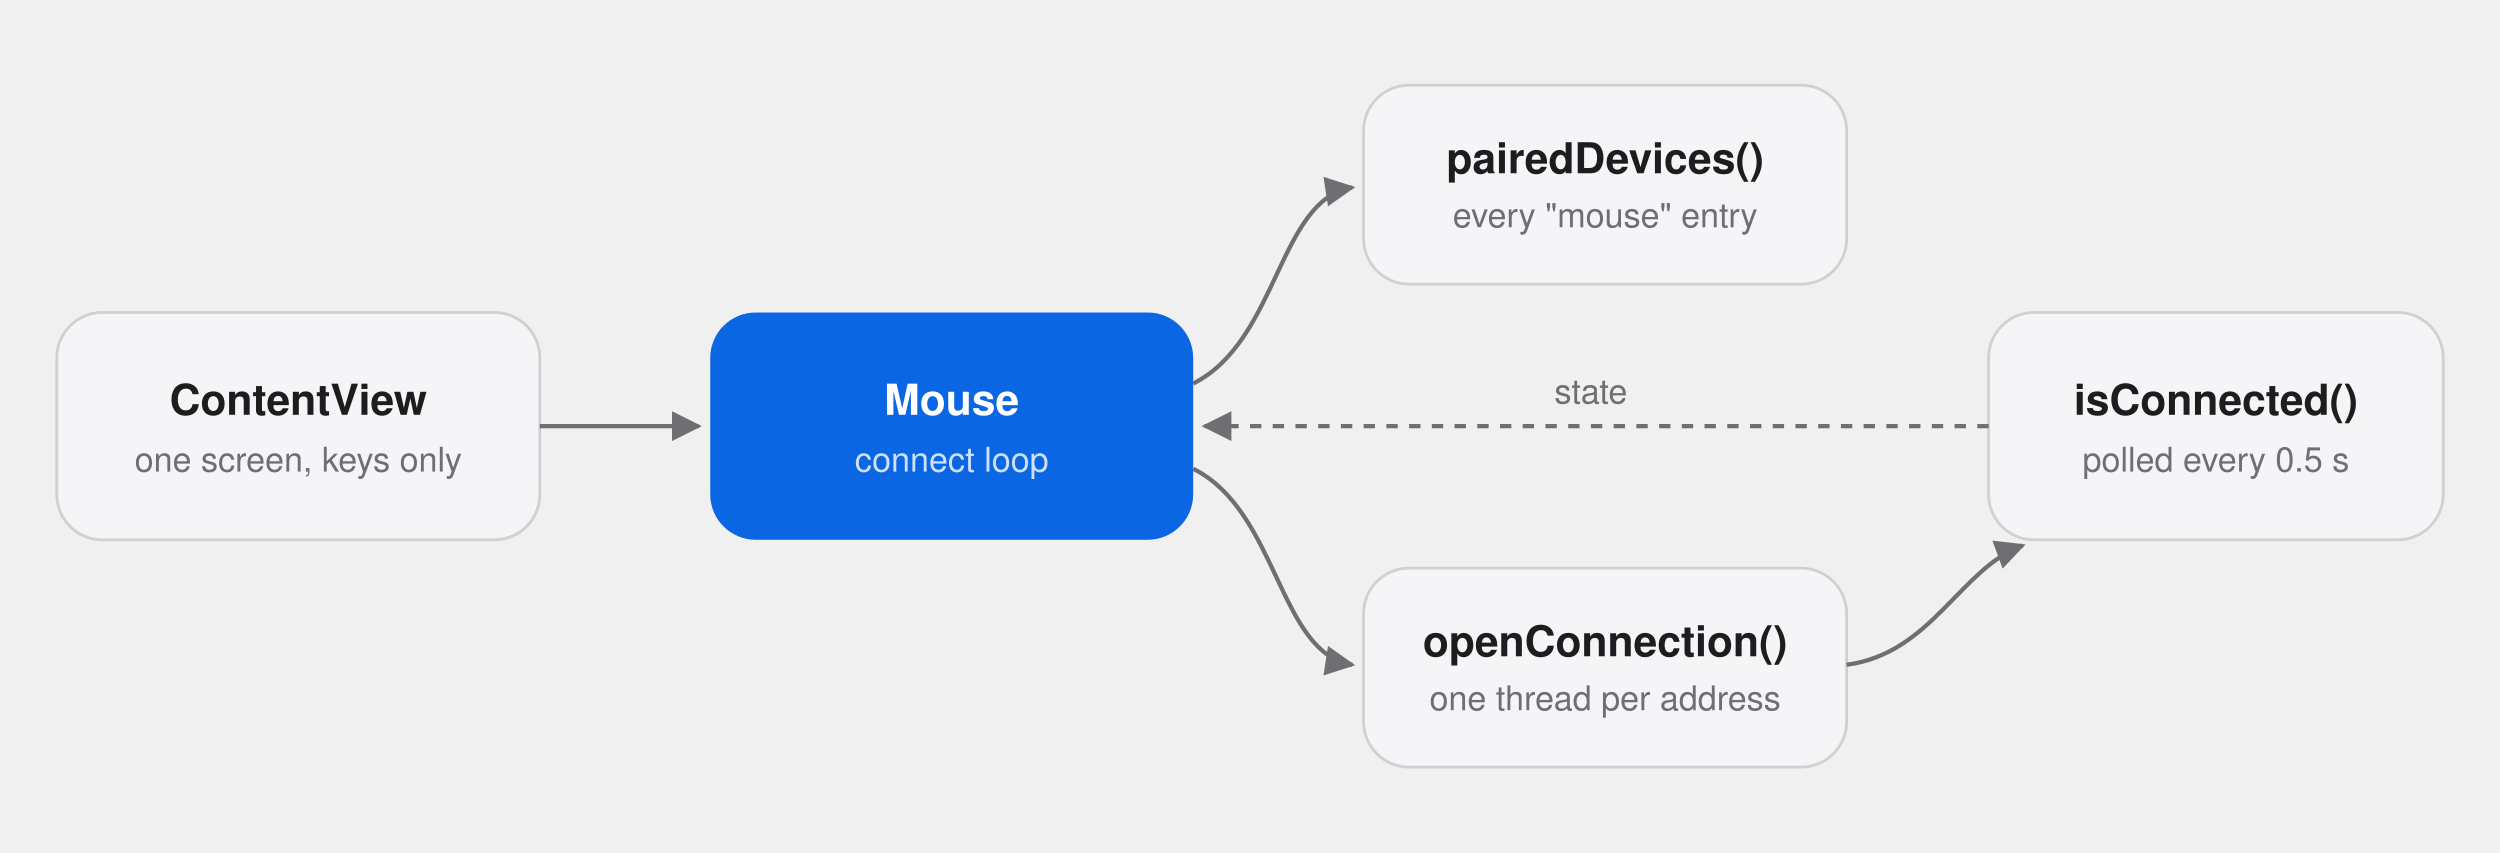
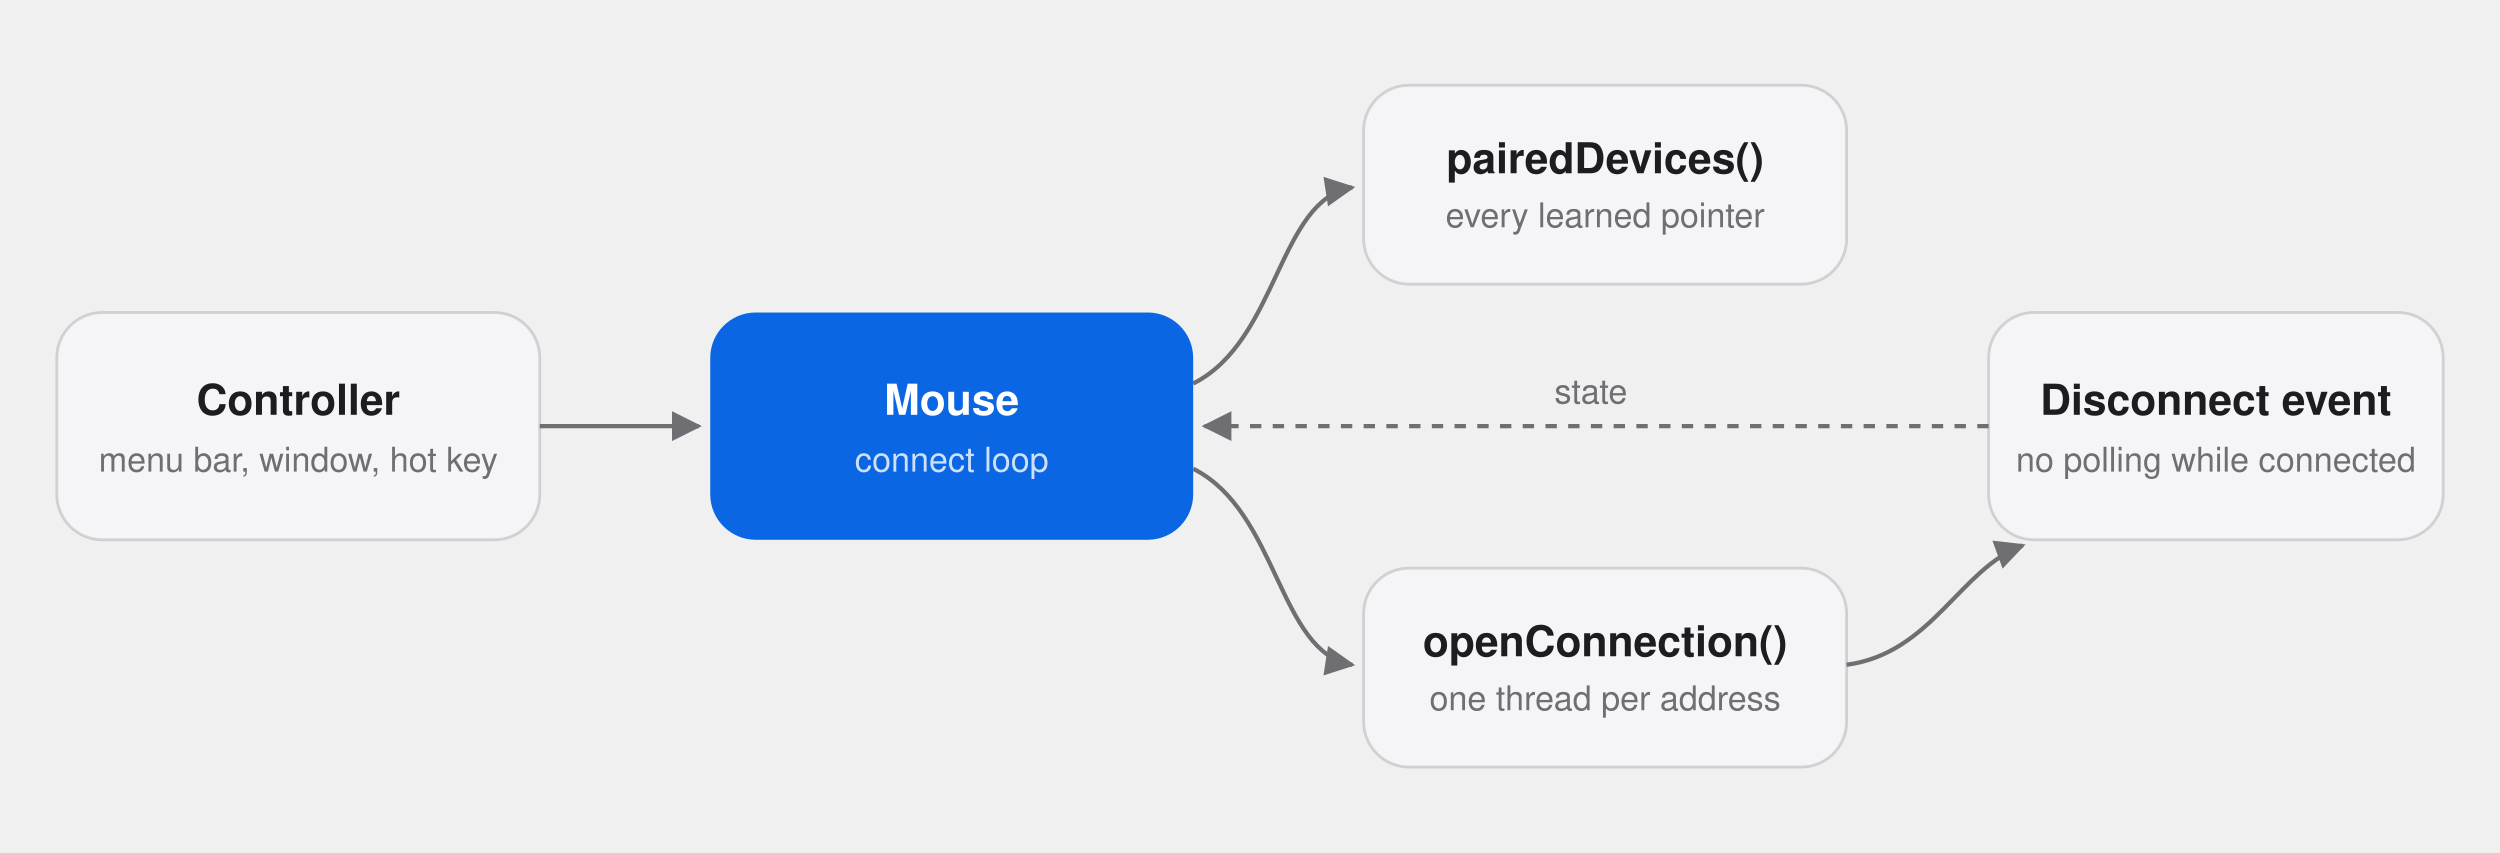
<svg xmlns="http://www.w3.org/2000/svg" viewBox="0 0 880 300" font-family="-apple-system, BlinkMacSystemFont, 'SF Pro Text', Helvetica, Arial, sans-serif">
  <style>
    .box { fill: #f5f5f7; stroke: rgba(60,60,67,.18); }
    .hot { fill: #0b66e4; }
    .t { font-size: 15px; font-weight: 600; fill: #1d1d1f; }
    .s { font-size: 12px; fill: #6e6e73; }
    .w { font-size: 15px; font-weight: 600; fill: #fff; }
    .ln { stroke: #6e6e73; stroke-width: 1.5; fill: none; marker-end: url(#a); }
    @media (prefers-color-scheme: dark) {
      .box { fill: #1c1c1e; stroke: rgba(84,84,88,.55); }
      .t { fill: #f5f5f7; } .s { fill: rgba(235,235,245,.62); } .ln { stroke: rgba(235,235,245,.62); }
    }
  </style>
  <defs>
    <marker id="a" viewBox="0 0 10 10" refX="9" refY="5" markerWidth="7" markerHeight="7" orient="auto">
      <path d="M0 0 10 5 0 10z" fill="#6e6e73" />
    </marker>
  </defs>
  <rect class="box" x="20" y="110" width="170" height="80" rx="16" />
-   <text class="t" x="105" y="146" text-anchor="middle">ContentView</text>
-   <text class="s" x="105" y="166" text-anchor="middle">one screen, keys only</text>
+   <text class="t" x="105" y="146" text-anchor="middle">Controller</text>
+   <text class="s" x="105" y="166" text-anchor="middle">menu bar, window, hot key</text>
  <rect class="hot" x="250" y="110" width="170" height="80" rx="16" />
  <text class="w" x="335" y="146" text-anchor="middle">Mouse</text>
  <text class="s" x="335" y="166" text-anchor="middle" fill="#fff" style="fill:rgba(255,255,255,.8)">connect loop</text>
  <rect class="box" x="480" y="30" width="170" height="70" rx="16" />
  <text class="t" x="565" y="61" text-anchor="middle">pairedDevices()</text>
-   <text class="s" x="565" y="80" text-anchor="middle">every "mouse" entry</text>
+   <text class="s" x="565" y="80" text-anchor="middle">every learned pointer</text>
  <rect class="box" x="480" y="200" width="170" height="70" rx="16" />
  <text class="t" x="565" y="231" text-anchor="middle">openConnection()</text>
  <text class="s" x="565" y="250" text-anchor="middle">one thread per address</text>
  <rect class="box" x="700" y="110" width="160" height="80" rx="16" />
-   <text class="t" x="780" y="146" text-anchor="middle">isConnected()</text>
-   <text class="s" x="780" y="166" text-anchor="middle">polled every 0.5 s</text>
+   <text class="t" x="780" y="146" text-anchor="middle">Disconnect event</text>
+   <text class="s" x="780" y="166" text-anchor="middle">no polling while connected</text>
  <path class="ln" d="M190 150 H246" />
  <path class="ln" d="M420 135 C450 120 450 70 476 66" />
  <path class="ln" d="M420 165 C450 180 450 230 476 234" />
  <path class="ln" d="M650 234 C680 230 690 200 712 192" />
  <path class="ln" d="M700 150 C560 150 560 150 424 150" stroke-dasharray="4 4" />
  <text class="s" x="560" y="142" text-anchor="middle">state</text>
</svg>
